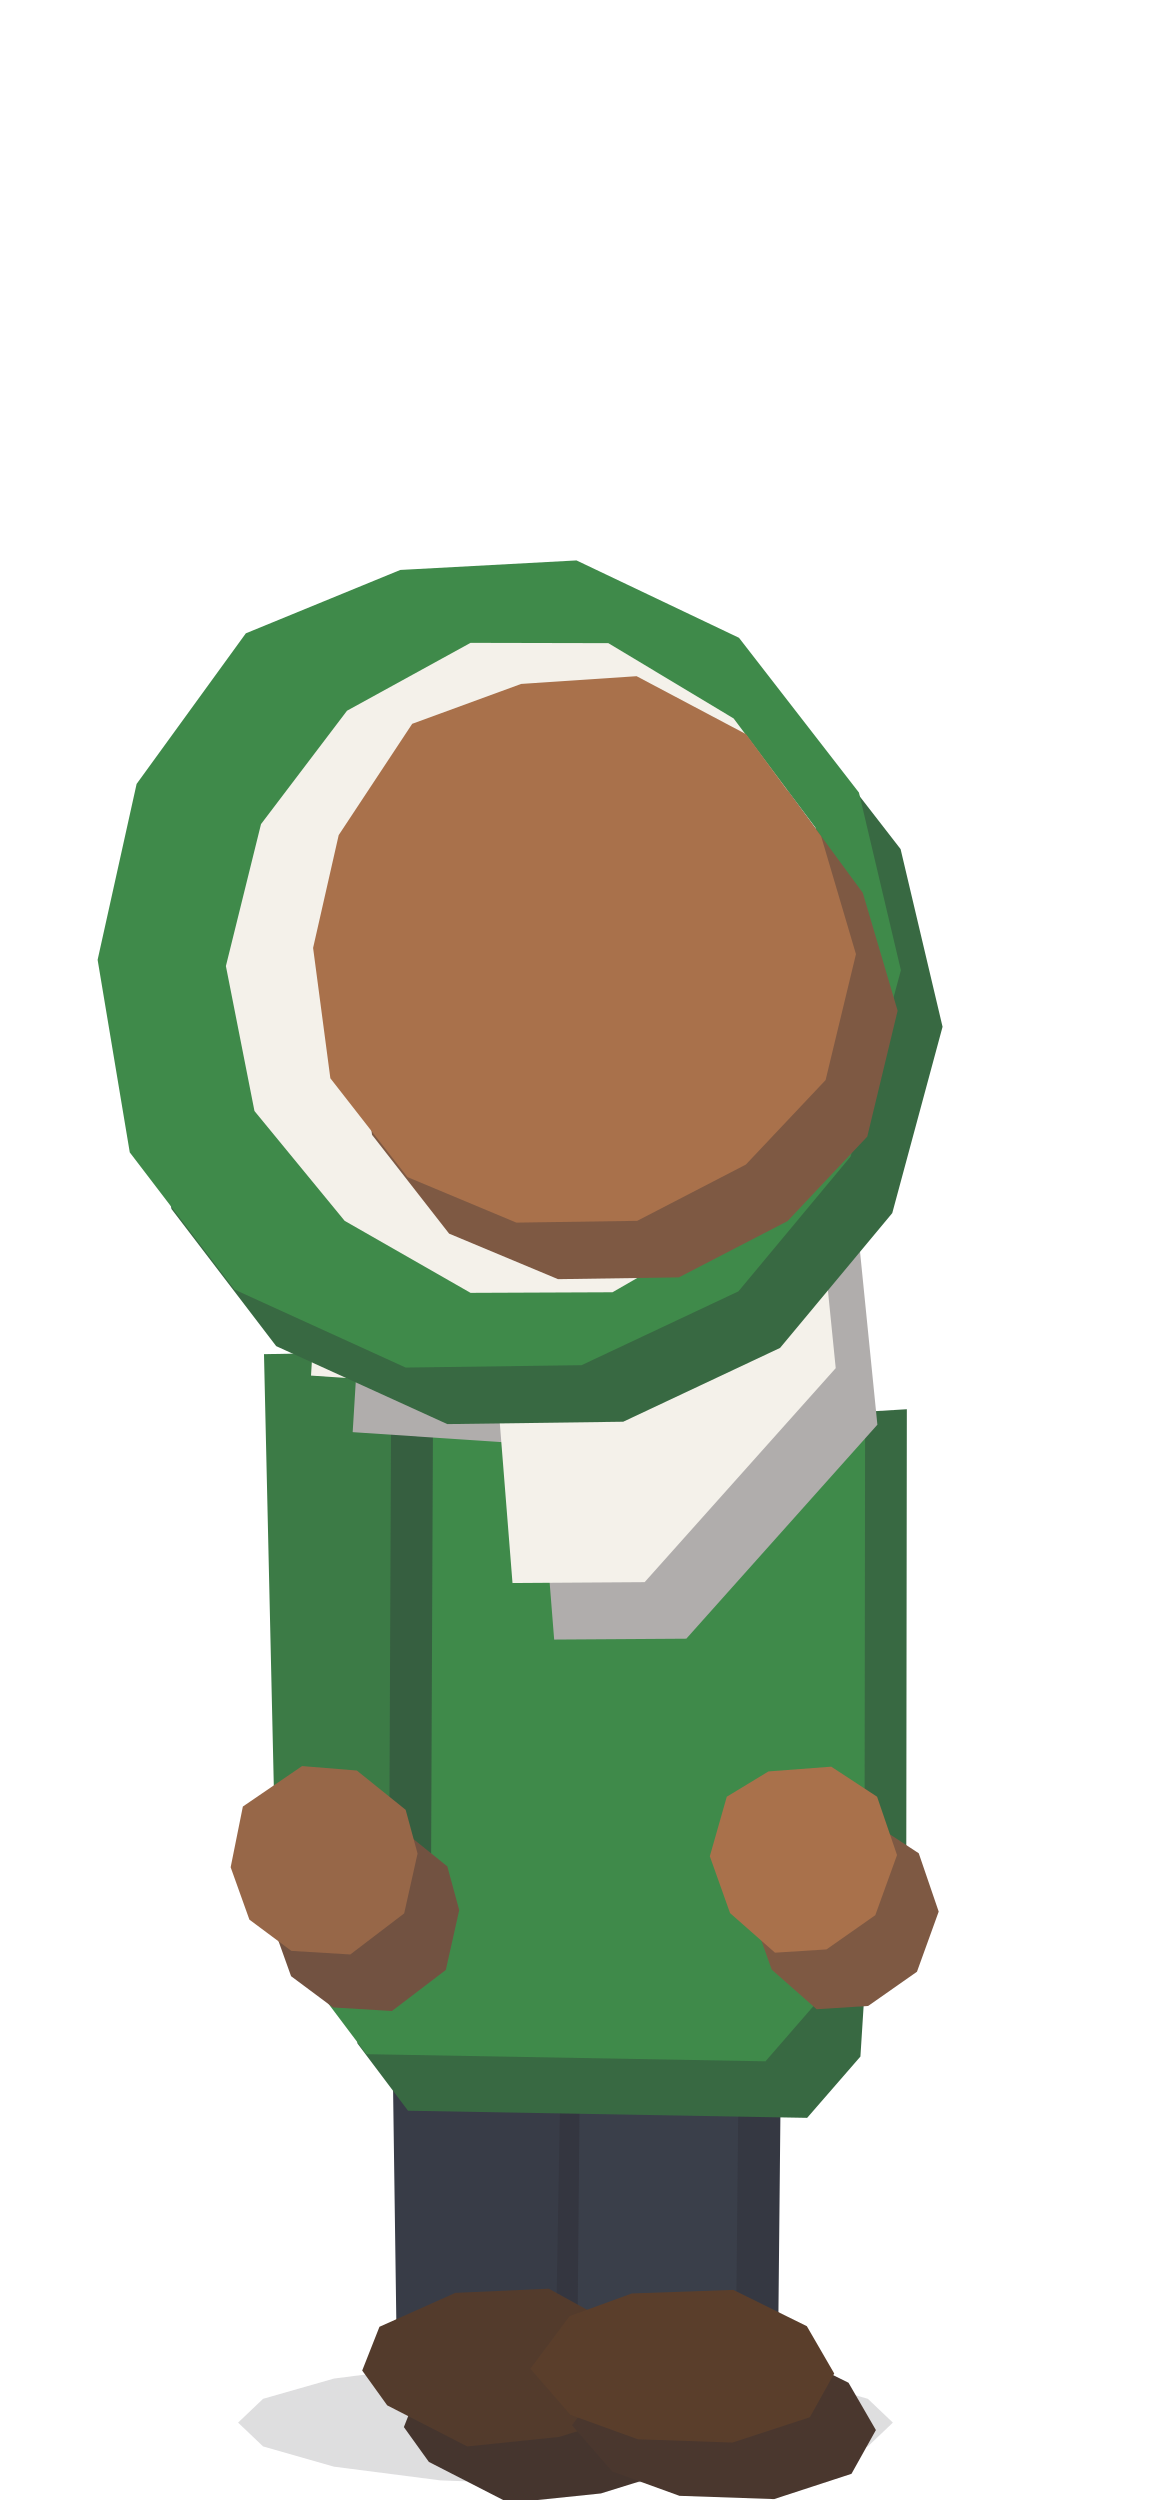
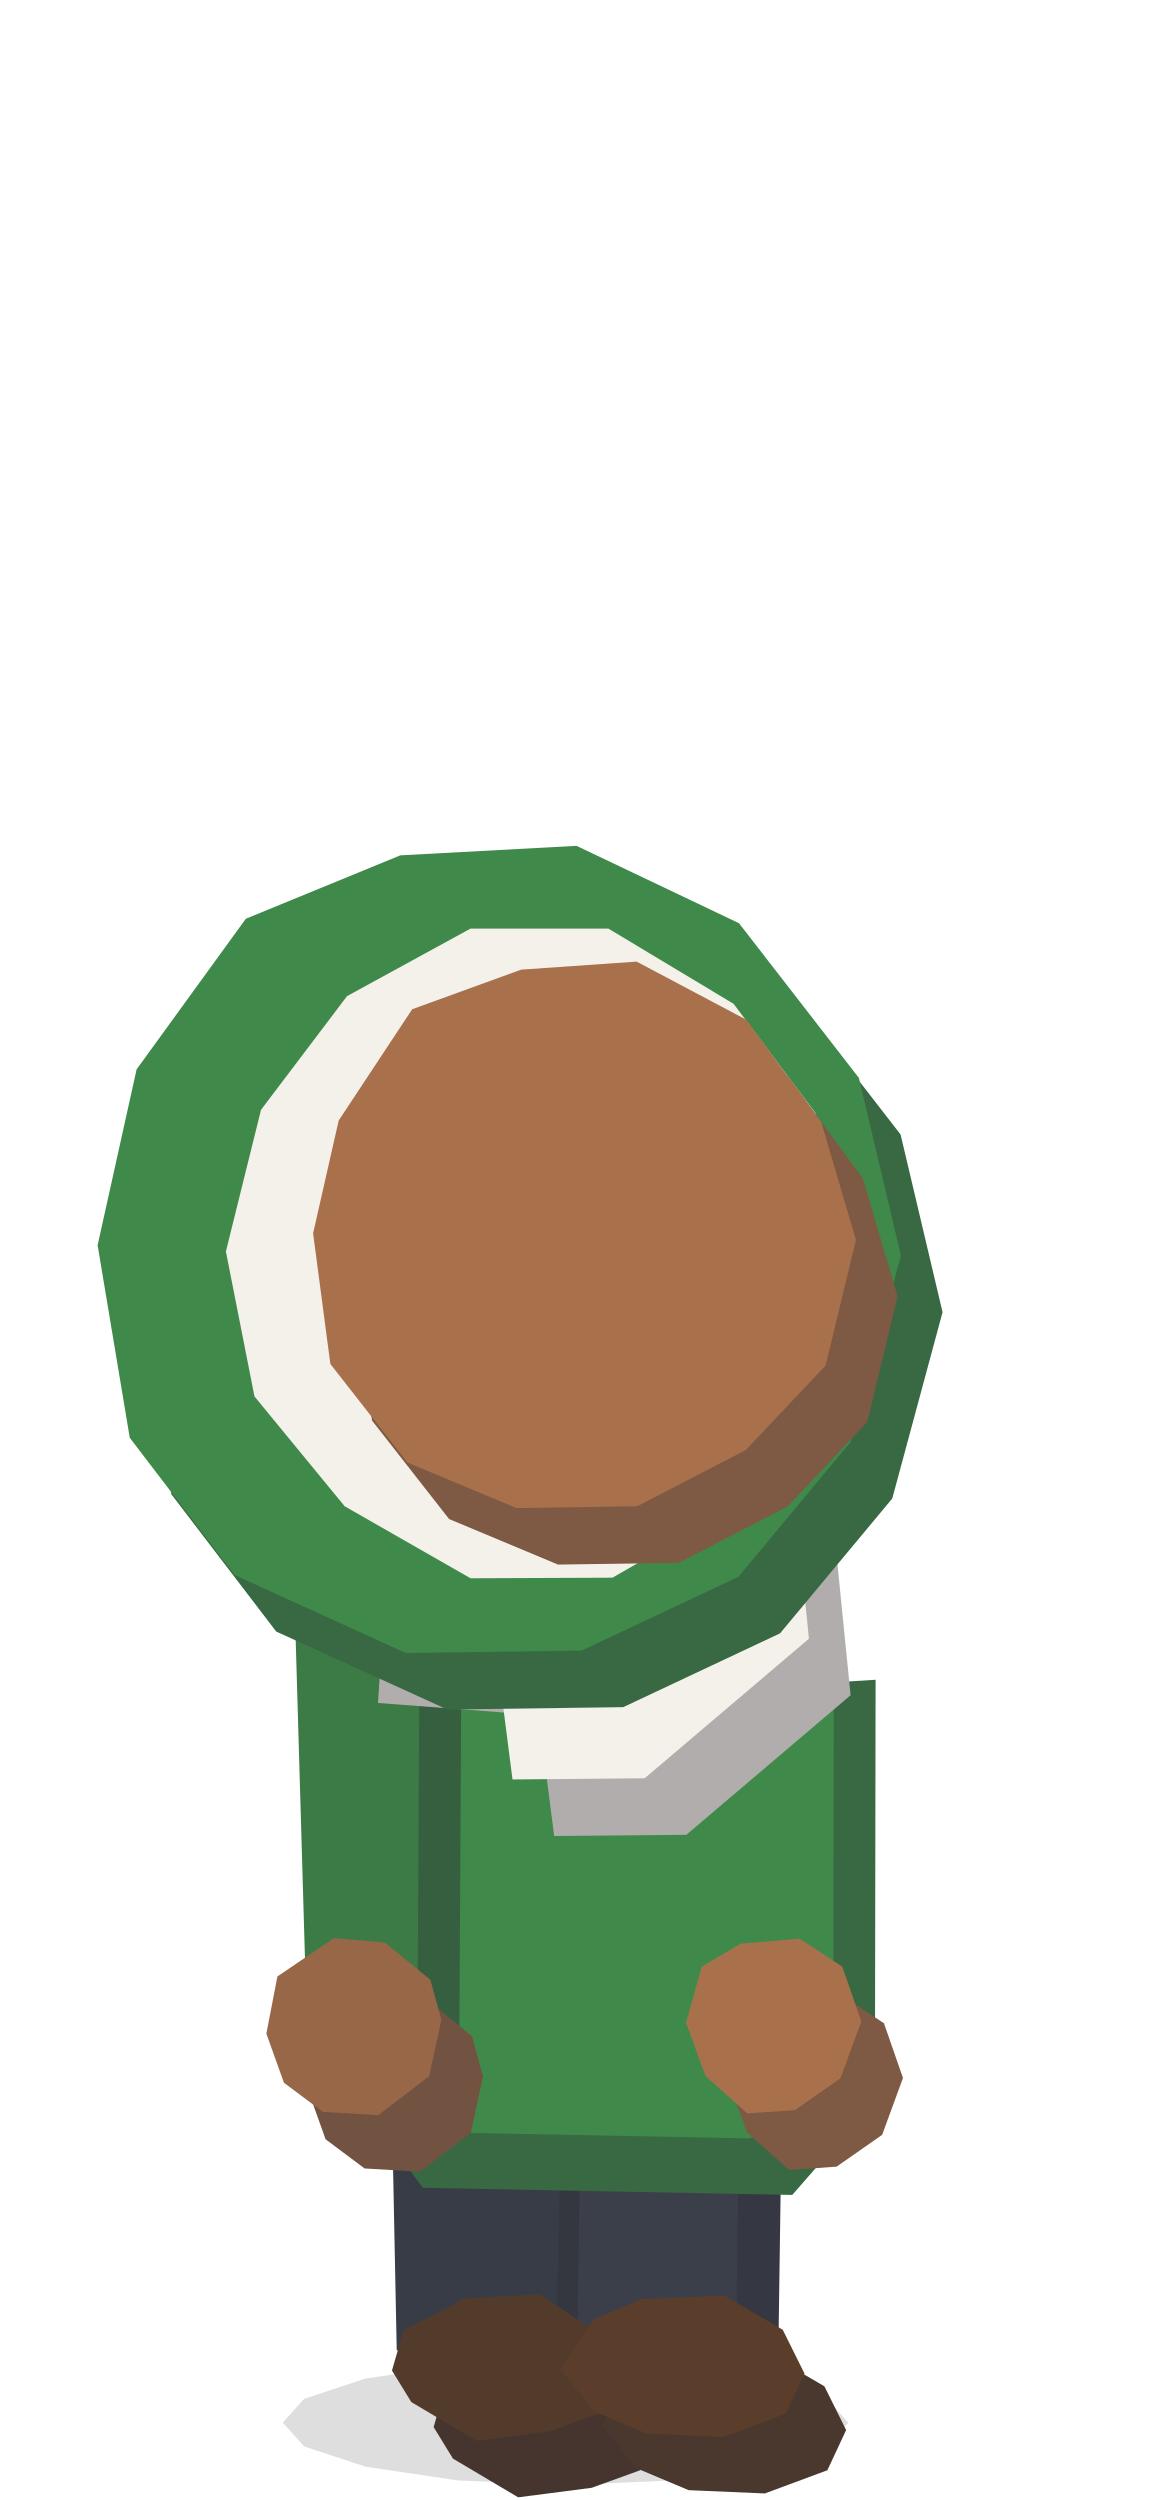
<svg xmlns="http://www.w3.org/2000/svg" width="117" height="252" viewBox="0 0 39 84">
-   <polygon points="30.00,81.40 29.16,82.20 26.78,82.88 23.21,83.34 19.00,83.50 14.79,83.34 11.22,82.88 8.84,82.20 8.00,81.40 8.84,80.60 11.22,79.92 14.79,79.46 19.00,79.30 23.21,79.46 26.78,79.92 29.16,80.60" fill="#2B2A33" opacity="0.16" />
-   <polygon points="14.45,60.86 20.42,60.87 20.07,80.92 14.73,80.87" fill="#343640" />
-   <polygon points="13.05,58.96 19.02,58.97 18.67,79.02 13.33,78.97" fill="#383C47" />
-   <polygon points="20.98,61.04 26.32,61.22 26.12,81.24 20.80,80.74" fill="#353842" />
-   <polygon points="19.58,59.14 24.92,59.32 24.72,79.34 19.40,78.84" fill="#3A3F4A" />
-   <polygon points="23.41,81.25 22.31,83.12 20.19,83.78 17.10,84.10 14.41,82.72 13.57,81.55 14.15,80.08 16.70,78.94 19.84,78.80 22.20,80.10" fill="#45352E" />
-   <polygon points="22.01,79.35 20.91,81.22 18.79,81.88 15.70,82.20 13.01,80.82 12.17,79.65 12.75,78.18 15.30,77.04 18.44,76.90 20.80,78.20" fill="#533B2C" />
-   <polygon points="29.43,81.65 28.61,83.12 26.01,83.97 22.83,83.86 20.57,83.04 19.22,81.49 20.54,79.72 22.63,78.96 26.04,78.84 28.51,80.06" fill="#4A372E" />
-   <polygon points="28.03,79.75 27.21,81.22 24.61,82.07 21.43,81.96 19.17,81.14 17.82,79.59 19.14,77.82 21.23,77.06 24.64,76.94 27.11,78.16" fill="#5A3E2B" />
-   <polygon points="13.15,45.53 27.81,45.25 30.22,48.46 28.91,69.10 27.12,71.16 13.71,70.92 12.01,68.66 10.70,48.14" fill="#386942" />
-   <polygon points="11.75,43.63 26.41,43.35 28.82,46.56 27.51,67.20 25.72,69.26 12.31,69.02 10.61,66.76 9.30,46.24" fill="#3F8A4A" />
-   <polygon points="10.27,47.40 14.55,47.32 14.48,63.71 10.63,63.24" fill="#365F40" />
-   <polygon points="8.87,45.50 13.15,45.42 13.08,61.81 9.23,61.34" fill="#3C7B46" />
-   <polygon points="15.43,64.18 14.98,66.19 13.17,67.57 11.19,67.45 9.78,66.40 9.15,64.64 9.56,62.60 11.55,61.24 13.39,61.39 15.03,62.71" fill="#725241" />
-   <polygon points="14.03,62.28 13.58,64.29 11.77,65.67 9.79,65.55 8.38,64.50 7.75,62.74 8.16,60.70 10.15,59.34 11.99,59.49 13.63,60.81" fill="#976748" />
-   <polygon points="26.36,47.60 30.47,47.35 30.45,63.23 26.32,63.16" fill="#386942" />
-   <polygon points="24.96,45.70 29.07,45.45 29.05,61.33 24.92,61.26" fill="#3F8A4A" />
-   <polygon points="31.54,64.23 30.81,66.25 29.17,67.40 27.44,67.51 25.93,66.18 25.25,64.27 25.82,62.27 27.22,61.42 29.33,61.26 30.87,62.27" fill="#7E5943" />
-   <polygon points="30.14,62.33 29.41,64.35 27.77,65.50 26.04,65.61 24.53,64.28 23.85,62.37 24.42,60.37 25.82,59.52 27.93,59.36 29.47,60.37" fill="#A9714B" />
-   <polygon points="12.24,41.75 28.89,41.99 29.48,47.87 23.06,55.06 18.62,55.09 18.10,48.54 11.85,48.12" fill="#B0ADAC" />
-   <polygon points="10.84,39.85 27.49,40.09 28.08,45.97 21.66,53.16 17.22,53.19 16.70,46.64 10.45,46.22" fill="#F4F1EA" />
-   <polygon points="16.08,38.15 22.32,38.40 22.61,45.50 15.71,45.55" fill="#A9714B" />
-   <polygon points="31.67,34.50 29.98,40.76 26.21,45.29 20.94,47.77 15.03,47.85 9.28,45.23 5.76,40.62 4.68,34.15 5.99,28.24 9.66,23.18 14.85,21.05 20.77,20.73 26.23,23.33 30.26,28.53" fill="#386942" />
-   <polygon points="30.27,32.60 28.58,38.86 24.81,43.39 19.54,45.87 13.63,45.95 7.88,43.33 4.36,38.72 3.28,32.25 4.59,26.34 8.26,21.28 13.45,19.15 19.37,18.83 24.83,21.43 28.86,26.63" fill="#3F8A4A" />
-   <polygon points="28.29,32.42 27.25,37.44 24.55,41.13 20.58,43.42 15.81,43.44 11.58,41.02 8.55,37.33 7.59,32.46 8.77,27.69 11.66,23.88 15.81,21.60 20.44,21.61 24.65,24.14 27.40,27.81" fill="#F4F1EA" />
-   <polygon points="30.16,33.96 29.14,38.19 26.46,41.03 22.81,42.92 18.75,42.98 15.09,41.45 12.50,38.13 11.92,33.75 12.78,29.96 15.25,26.22 18.91,24.88 22.79,24.62 26.47,26.57 28.99,30.00" fill="#7E5943" />
-   <polygon points="28.76,32.06 27.74,36.29 25.06,39.13 21.41,41.02 17.35,41.08 13.69,39.55 11.10,36.23 10.52,31.85 11.38,28.06 13.85,24.32 17.51,22.98 21.39,22.72 25.07,24.67 27.59,28.10" fill="#A9714B" />
+   <polygon points="28.50,81.40 27.78,82.20 25.72,82.88 22.64,83.34 19.00,83.50 15.36,83.34 12.28,82.88 10.22,82.20 9.50,81.40 10.22,80.60 12.28,79.92 15.36,79.46 19.00,79.30 22.64,79.46 25.72,79.92 27.78,80.60" fill="#2B2A33" opacity="0.16" />
+   <polygon points="14.45,66.95 20.42,66.97 20.07,80.92 14.73,80.87" fill="#343640" />
+   <polygon points="13.05,65.05 19.02,65.07 18.67,79.02 13.33,78.97" fill="#383C47" />
+   <polygon points="20.98,67.13 26.32,67.31 26.12,81.24 20.80,80.74" fill="#353842" />
+   <polygon points="19.58,65.23 24.92,65.41 24.72,79.34 19.40,78.84" fill="#3A3F4A" />
+   <polygon points="22.41,81.25 21.51,83.00 19.88,83.59 17.41,83.91 15.22,82.61 14.57,81.55 14.96,80.20 17.01,79.13 19.53,78.99 21.39,80.22" fill="#45352E" />
+   <polygon points="21.01,79.35 20.11,81.10 18.48,81.69 16.01,82.01 13.82,80.71 13.17,79.65 13.56,78.30 15.61,77.23 18.13,77.09 19.99,78.32" fill="#533B2C" />
+   <polygon points="28.43,81.65 27.80,83.00 25.70,83.78 23.14,83.67 21.38,82.93 20.22,81.49 21.35,79.83 22.94,79.15 25.73,79.03 27.70,80.18" fill="#4A372E" />
+   <polygon points="27.03,79.75 26.40,81.10 24.30,81.88 21.74,81.77 19.98,81.03 18.82,79.59 19.95,77.93 21.54,77.25 24.33,77.13 26.30,78.28" fill="#5A3E2B" />
+   <polygon points="14.15,54.62 26.81,54.34 29.22,57.55 28.41,71.70 26.62,73.75 14.21,73.51 12.51,71.25 11.70,57.23" fill="#386942" />
+   <polygon points="12.75,52.72 25.41,52.44 27.82,55.65 27.01,69.80 25.22,71.85 12.81,71.61 11.11,69.35 10.30,55.33" fill="#3F8A4A" />
+   <polygon points="11.32,56.49 15.50,56.42 15.43,69.30 11.68,68.84" fill="#365F40" />
+   <polygon points="9.92,54.59 14.10,54.52 14.03,67.40 10.28,66.94" fill="#3C7B46" />
+   <polygon points="16.23,69.77 15.82,71.66 14.11,72.97 12.25,72.86 10.94,71.88 10.35,70.23 10.72,68.31 12.62,67.02 14.33,67.17 15.86,68.42" fill="#725241" />
+   <polygon points="14.83,67.87 14.42,69.76 12.71,71.07 10.85,70.96 9.54,69.98 8.95,68.33 9.32,66.41 11.22,65.12 12.93,65.27 14.46,66.52" fill="#976748" />
+   <polygon points="25.41,56.69 29.42,56.44 29.40,68.82 25.37,68.75" fill="#386942" />
+   <polygon points="24.01,54.79 28.02,54.54 28.00,66.92 23.97,66.85" fill="#3F8A4A" />
+   <polygon points="30.34,69.82 29.64,71.73 28.11,72.80 26.51,72.91 25.10,71.65 24.45,69.86 24.98,67.98 26.28,67.21 28.27,67.04 29.70,67.98" fill="#7E5943" />
+   <polygon points="28.94,67.92 28.24,69.83 26.71,70.90 25.11,71.01 23.70,69.75 23.05,67.96 23.58,66.08 24.88,65.31 26.87,65.14 28.30,66.08" fill="#A9714B" />
+   <polygon points="13.09,51.34 28.04,51.58 28.58,56.96 23.06,61.65 18.62,61.69 18.10,57.63 12.70,57.22" fill="#B0ADAC" />
+   <polygon points="11.69,49.44 26.64,49.68 27.18,55.06 21.66,59.75 17.22,59.79 16.70,55.73 11.30,55.32" fill="#F4F1EA" />
+   <polygon points="16.08,47.74 22.32,47.99 22.61,54.59 15.71,54.65" fill="#A9714B" />
+   <polygon points="31.67,44.09 29.98,50.35 26.21,54.88 20.94,57.36 15.03,57.44 9.28,54.82 5.76,50.21 4.68,43.74 5.99,37.83 9.66,32.77 14.85,30.64 20.77,30.32 26.23,32.92 30.26,38.12" fill="#386942" />
+   <polygon points="30.27,42.19 28.58,48.45 24.81,52.98 19.54,55.46 13.63,55.54 7.88,52.92 4.36,48.31 3.28,41.84 4.59,35.93 8.26,30.87 13.45,28.74 19.37,28.42 24.83,31.02 28.86,36.22" fill="#3F8A4A" />
+   <polygon points="28.29,42.01 27.25,47.04 24.55,50.72 20.58,53.01 15.81,53.03 11.58,50.61 8.55,46.92 7.59,42.05 8.77,37.29 11.66,33.47 15.81,31.20 20.44,31.20 24.65,33.73 27.40,37.40" fill="#F4F1EA" />
+   <polygon points="30.16,43.56 29.14,47.78 26.46,50.62 22.81,52.51 18.75,52.57 15.09,51.04 12.50,47.73 11.92,43.34 12.78,39.55 15.25,35.81 18.91,34.48 22.79,34.21 26.47,36.16 28.99,39.59" fill="#7E5943" />
+   <polygon points="28.76,41.66 27.74,45.88 25.06,48.72 21.41,50.61 17.35,50.67 13.69,49.14 11.10,45.83 10.52,41.44 11.38,37.65 13.85,33.91 17.51,32.58 21.39,32.31 25.07,34.26 27.59,37.69" fill="#A9714B" />
</svg>
